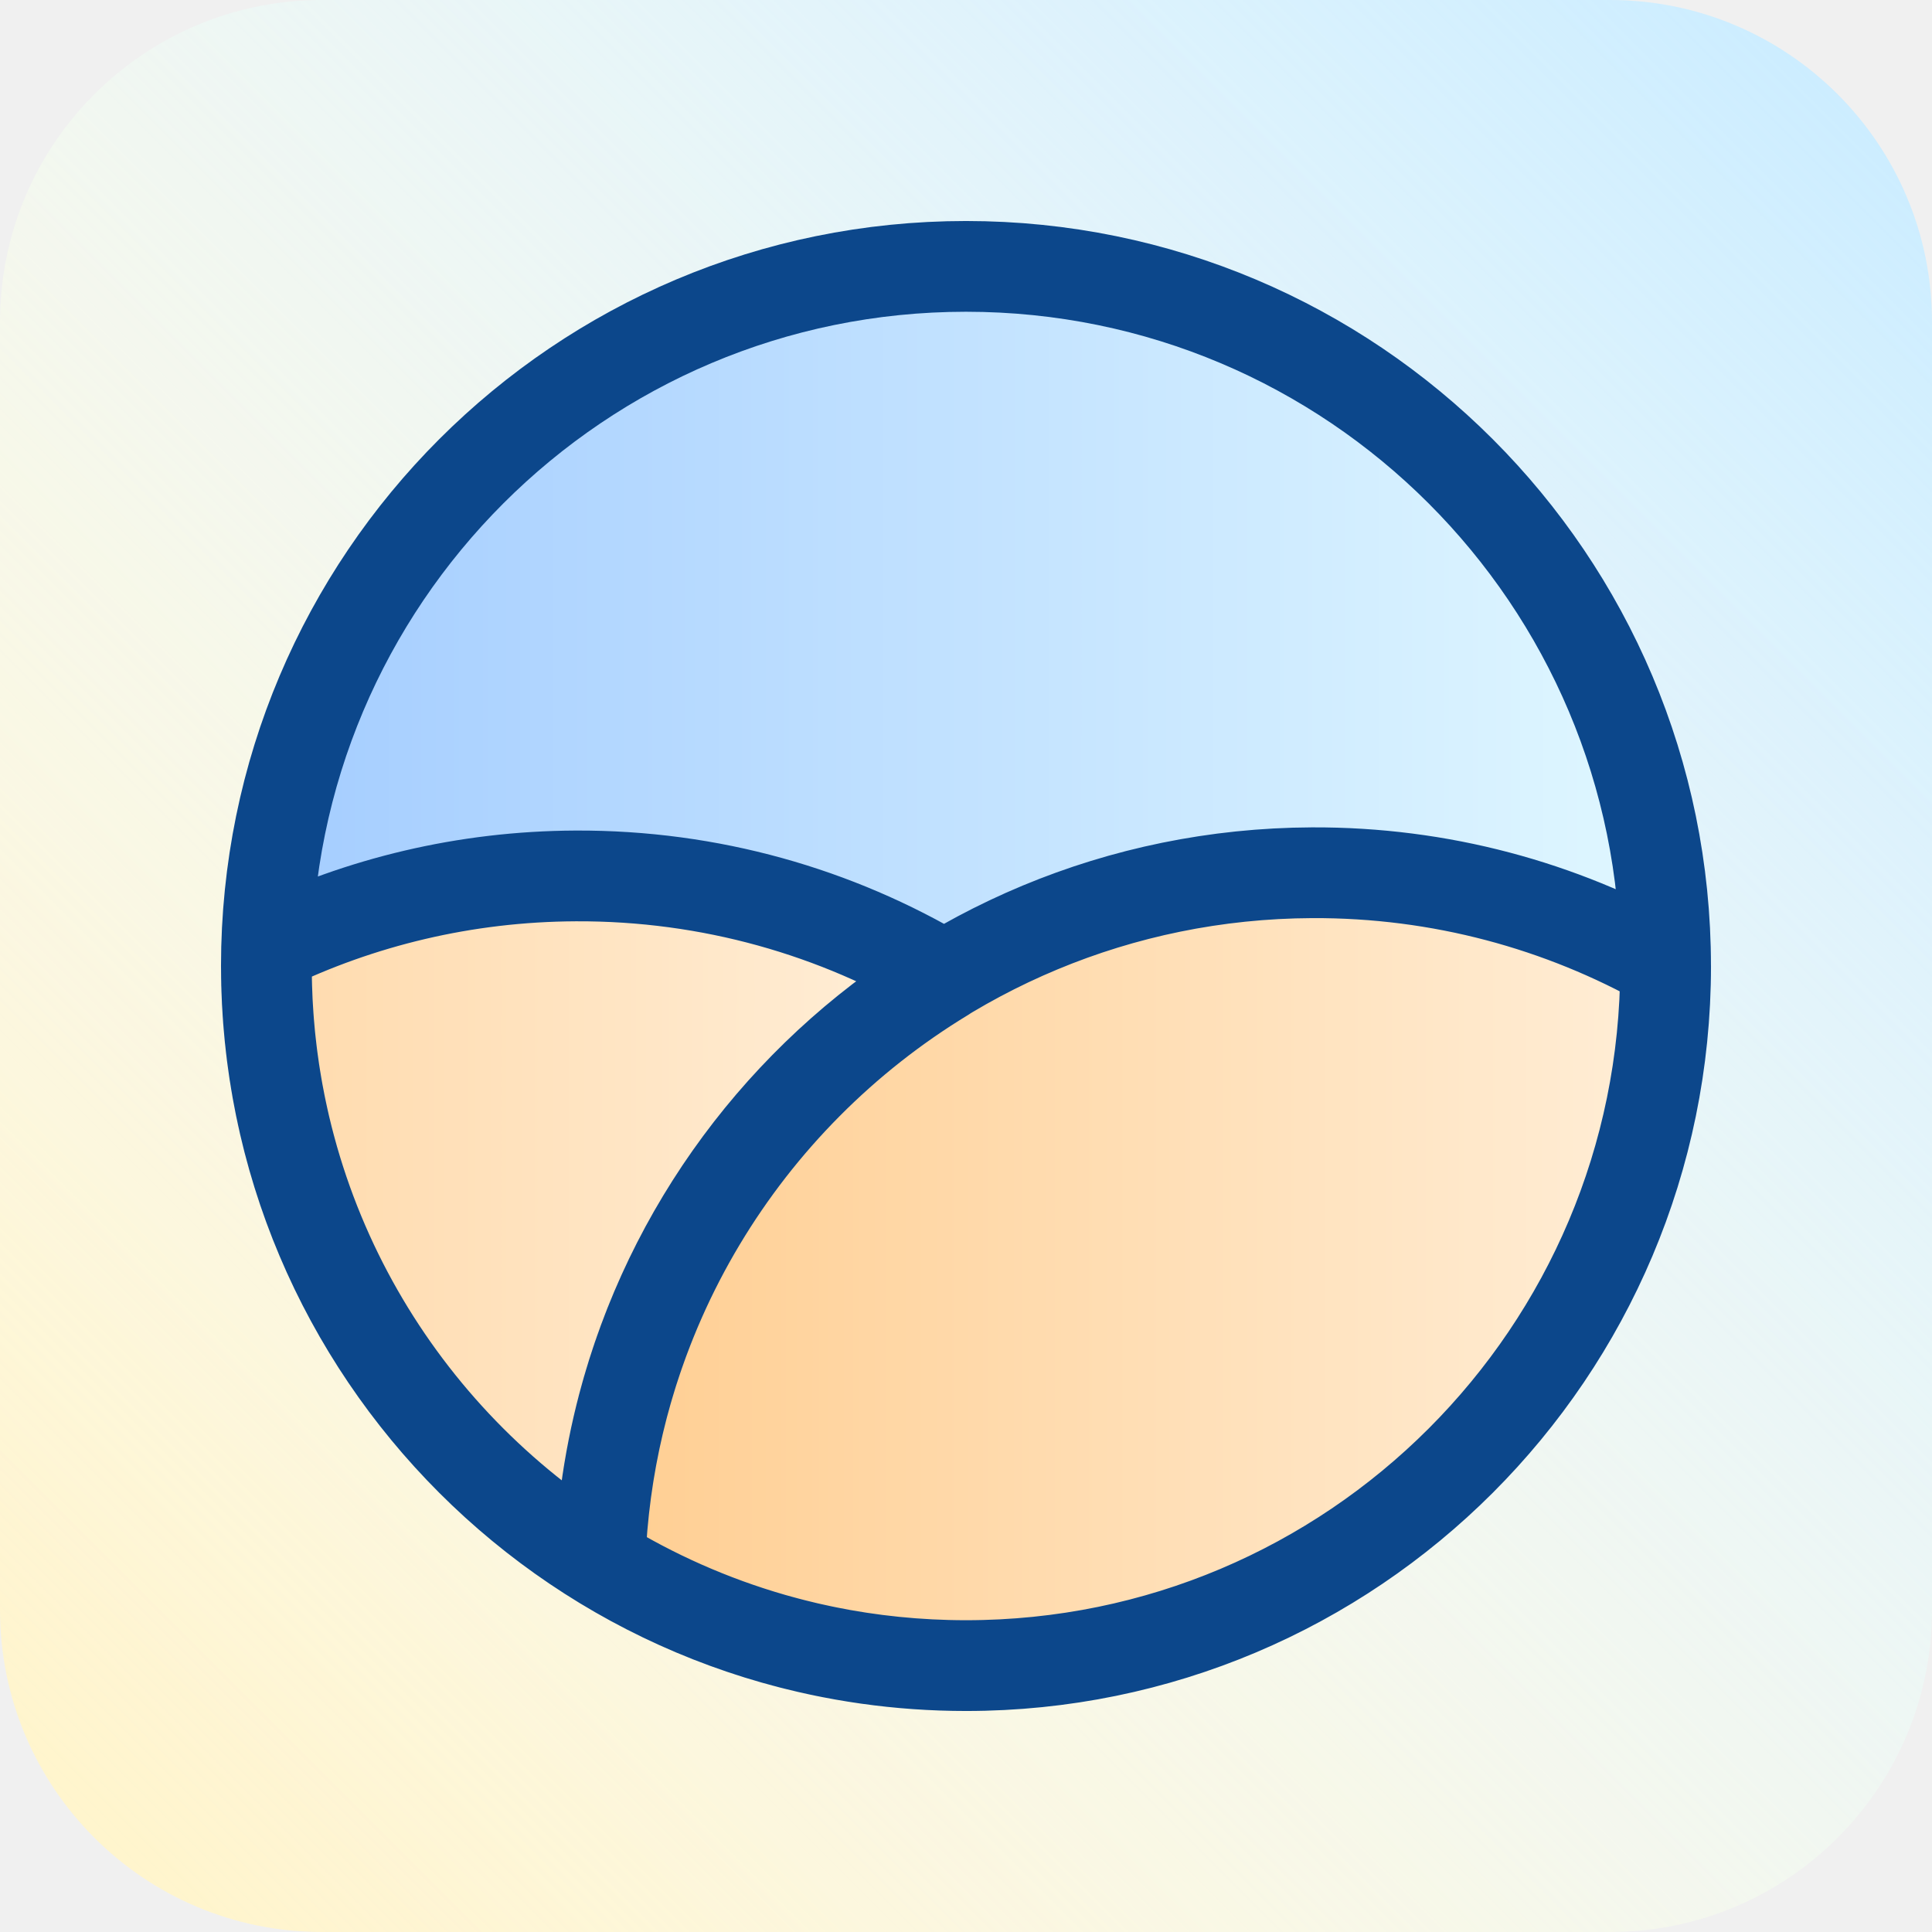
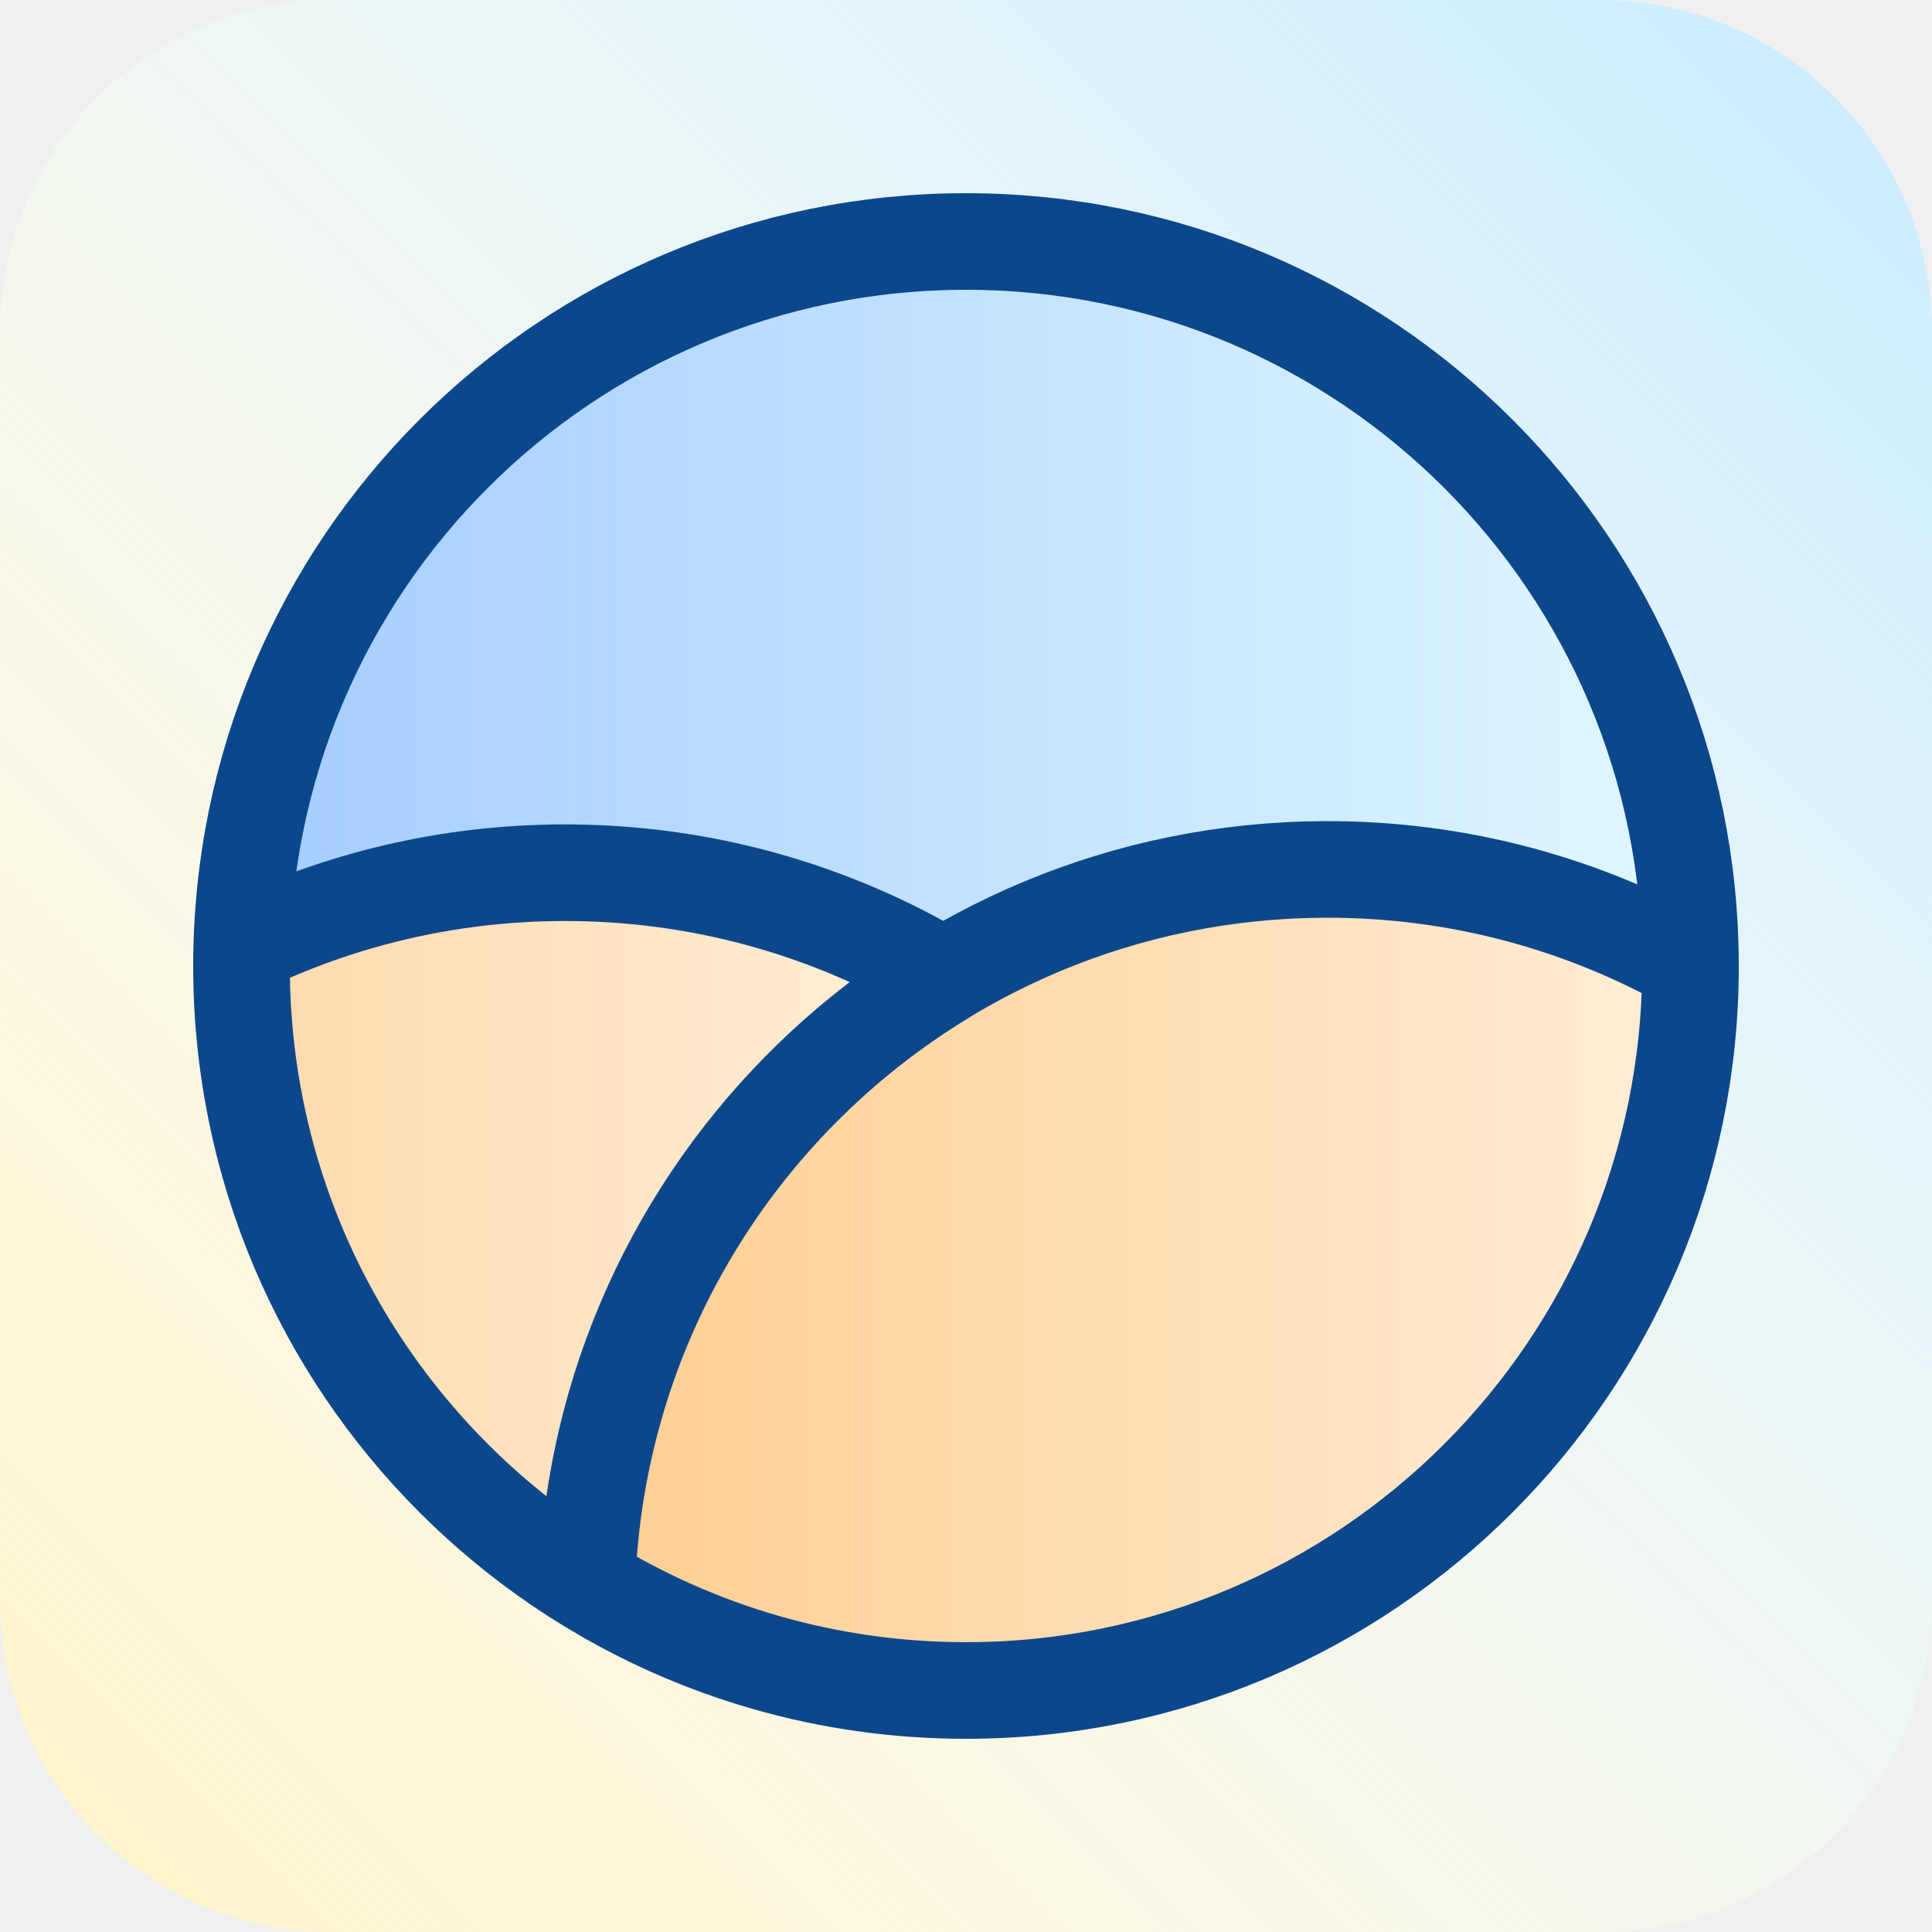
- <svg xmlns="http://www.w3.org/2000/svg" fill="none" viewBox="0 0 1320 1320">
+ <svg xmlns="http://www.w3.org/2000/svg" fill="none" viewBox="0 0 1280 1280">
  <g clip-path="url(#a)">
-     <mask id="b" width="1320" height="1320" x="0" y="0" maskUnits="userSpaceOnUse" style="mask-type:luminance">
-       <rect width="1320" height="1320" fill="#fff" rx="220" />
+     <mask id="b" width="1280" height="1280" x="0" y="0" maskUnits="userSpaceOnUse" style="mask-type:luminance">
+       <rect width="1280" height="1280" fill="#fff" rx="220" />
    </mask>
    <g mask="url(#b)">
-       <path fill="url(#c)" d="M0 0h1320v1320H0z" />
-       <path fill="url(#d)" d="M0 0h1320v1320H0z" />
+       <path fill="url(#c)" d="M0 0h1280v1280H0z" />
+       <path fill="url(#d)" d="M0 0h1280v1280H0z" />
    </g>
-     <path fill="url(#e)" d="M182 660c0-263.992 214.008-478 478-478s478 214.008 478 478-214.008 478-478 478-478-214.008-478-478" />
-     <path fill="url(#f)" d="M896.412 597.005C633.086 598.152 419.392 806.997 410 1067.47c72.747 44.69 158.382 70.53 250.056 70.53C924.018 1138 1138 924.279 1138 660.639c0-.354-.03-.702-.03-1.057-71.38-40.129-153.789-62.959-241.558-62.577" />
-     <path fill="url(#g)" d="M392.75 599.005c-75.441.33-146.797 17.848-210.427 48.791-.112 4.25-.323 8.485-.323 12.763 0 172.323 90.962 323.312 227.32 407.441 6.096-169.739 98.522-317.516 234.68-400.412-73.504-43.898-159.46-68.984-251.25-68.583" />
-     <path stroke="#0C478B" stroke-linecap="round" stroke-linejoin="round" stroke-miterlimit="10" stroke-width="62" d="M409.921 1067.37c-136.711-84.116-227.91-235.076-227.91-407.366 0-4.278.212-8.511.323-12.762 63.796-30.936 135.338-48.451 210.974-48.782 92.03-.401 178.209 24.682 251.905 68.571C508.7 749.912 416.034 897.66 409.921 1067.37m0 0c9.395-260.816 223.11-469.936 486.461-471.085 87.778-.382 170.198 22.477 241.578 62.66.01.355.04.704.04 1.059C1138 923.991 923.991 1138 660.004 1138c-91.684 0-177.327-25.88-250.083-70.63M182 659.992C182 396.005 396.005 182 659.992 182s477.988 214.005 477.988 477.992-213.999 477.988-477.988 477.988S182 923.981 182 659.992" />
+     <g clip-path="url(#e)">
+       <path fill="url(#f)" d="M162 640c0-263.992 214.008-478 478-478s478 214.008 478 478-214.008 478-478 478-478-214.008-478-478" />
+       <path fill="url(#g)" d="M876.412 577.005C613.086 578.152 399.392 786.997 390 1047.47c72.747 44.69 158.382 70.53 250.056 70.53C904.018 1118 1118 904.279 1118 640.639c0-.354-.03-.702-.03-1.057-71.38-40.129-153.789-62.959-241.558-62.577" />
+       <path fill="url(#h)" d="M372.75 579.005c-75.441.33-146.797 17.848-210.427 48.791-.112 4.25-.323 8.485-.323 12.763 0 172.323 90.962 323.312 227.32 407.441 6.096-169.739 98.522-317.516 234.68-400.412-73.504-43.898-159.46-68.984-251.25-68.583" />
+       <path stroke="#0C478B" stroke-linecap="round" stroke-linejoin="round" stroke-miterlimit="10" stroke-width="64" d="M388.875 1049.07c-137.283-84.463-228.864-236.055-228.864-409.066 0-4.296.213-8.547.324-12.815 64.063-31.066 135.905-48.654 211.857-48.986 92.415-.403 178.955 24.785 252.959 68.857-137.084 83.228-230.138 231.594-236.276 402.01m0 0c9.434-261.903 224.043-471.898 488.496-473.052 88.145-.383 170.909 22.571 242.589 62.923.01.356.04.707.04 1.063C1120 905.096 905.096 1120 640.004 1120c-92.068 0-178.069-25.98-251.129-70.93M160 639.992C160 374.9 374.9 160 639.992 160s479.988 214.9 479.988 479.992-214.894 479.988-479.988 479.988S160 905.086 160 639.992" />
+     </g>
  </g>
  <defs>
-     <linearGradient id="c" x1="1320" x2="0" y1="0" y2="1320" gradientUnits="userSpaceOnUse">
+     <linearGradient id="c" x1="1280" x2="0" y1="0" y2="1280" gradientUnits="userSpaceOnUse">
      <stop stop-color="#fff" />
      <stop offset="1" stop-color="#FFF3C7" />
    </linearGradient>
-     <linearGradient id="d" x1="1320" x2="0" y1="0" y2="1320" gradientUnits="userSpaceOnUse">
+     <linearGradient id="d" x1="1280" x2="0" y1="0" y2="1280" gradientUnits="userSpaceOnUse">
      <stop stop-color="#C7EBFF" />
      <stop offset="1" stop-color="#fff" stop-opacity="0" />
    </linearGradient>
-     <linearGradient id="e" x1="209" x2="1111" y1="660" y2="660" gradientUnits="userSpaceOnUse">
+     <linearGradient id="f" x1="190" x2="1090" y1="640" y2="640" gradientUnits="userSpaceOnUse">
      <stop stop-color="#A6CEFF" />
      <stop offset="1" stop-color="#DEF6FF" />
    </linearGradient>
-     <linearGradient id="f" x1="433.3" x2="1376.5" y1="1096.5" y2="1096.5" gradientUnits="userSpaceOnUse">
+     <linearGradient id="g" x1="412.3" x2="1357.5" y1="1076.5" y2="1076.5" gradientUnits="userSpaceOnUse">
      <stop stop-color="#FFCF94" />
      <stop offset="1" stop-color="#FFF8ED" />
    </linearGradient>
-     <linearGradient id="g" x1="-83.2" x2="860" y1="1099" y2="1099" gradientUnits="userSpaceOnUse">
+     <linearGradient id="h" x1="-104.2" x2="841" y1="1079" y2="1079" gradientUnits="userSpaceOnUse">
      <stop stop-color="#FFCF94" />
      <stop offset="1" stop-color="#FFF8ED" />
    </linearGradient>
    <clipPath id="a">
-       <path fill="#fff" d="M0 0h1320v1320H0z" />
+       <path fill="#fff" d="M0 0h1280v1280H0z" />
+     </clipPath>
+     <clipPath id="e">
+       <path fill="#fff" d="M128 128h1024v1024H128z" />
    </clipPath>
  </defs>
</svg>
